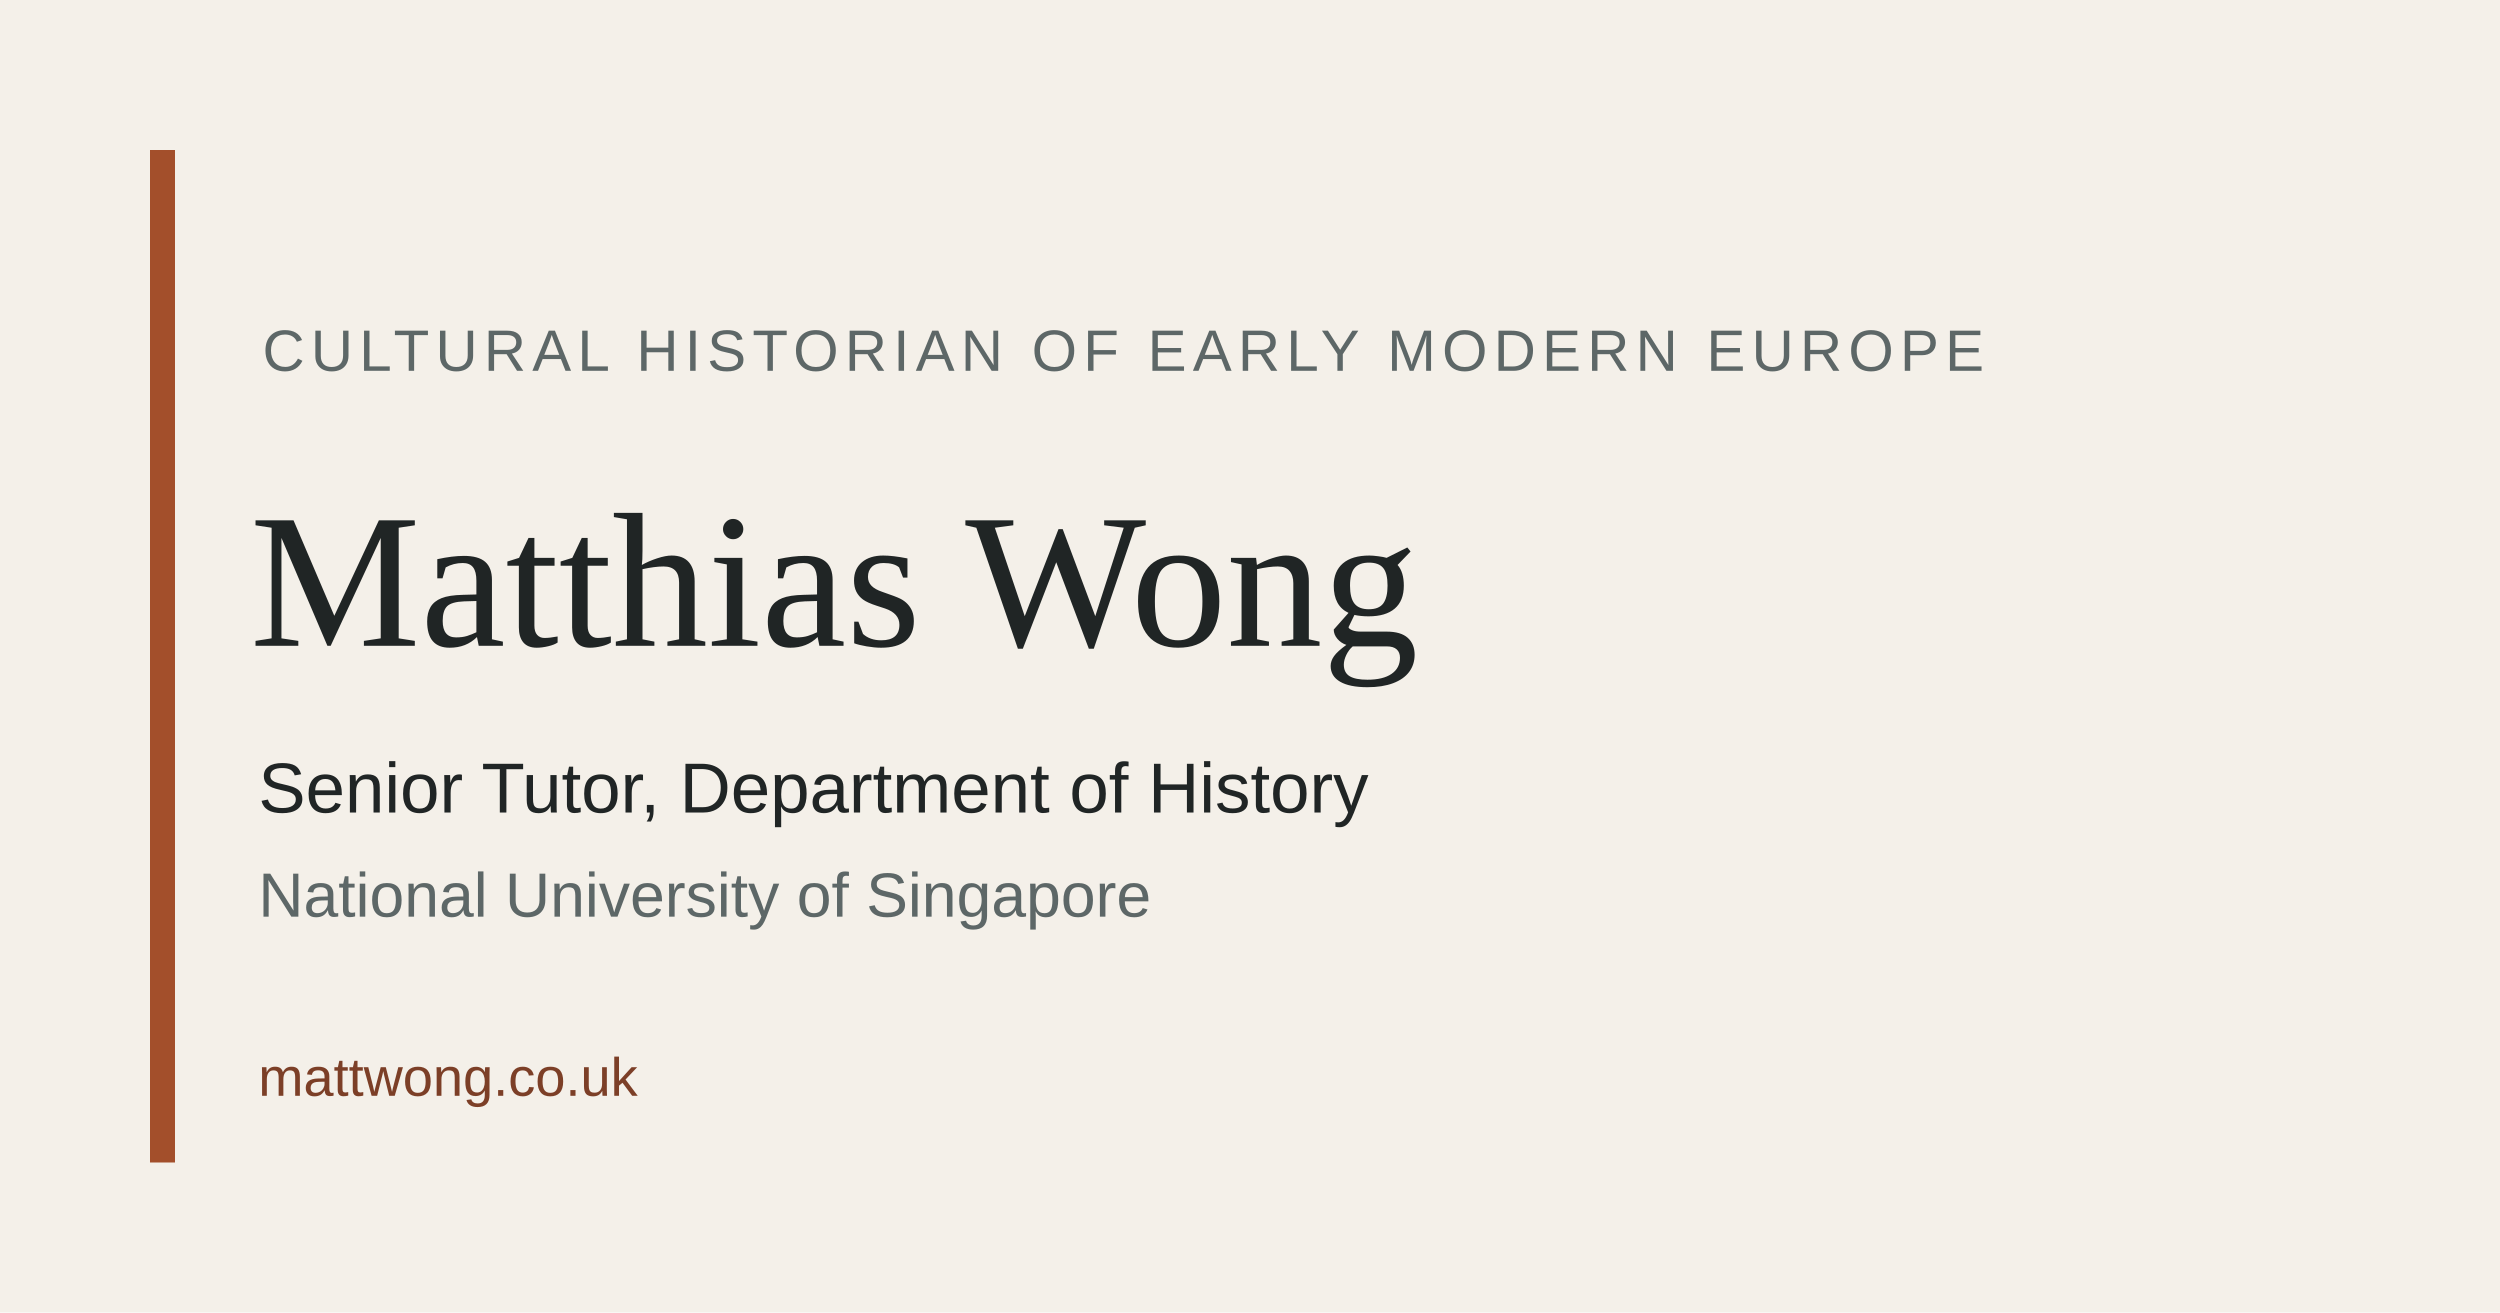
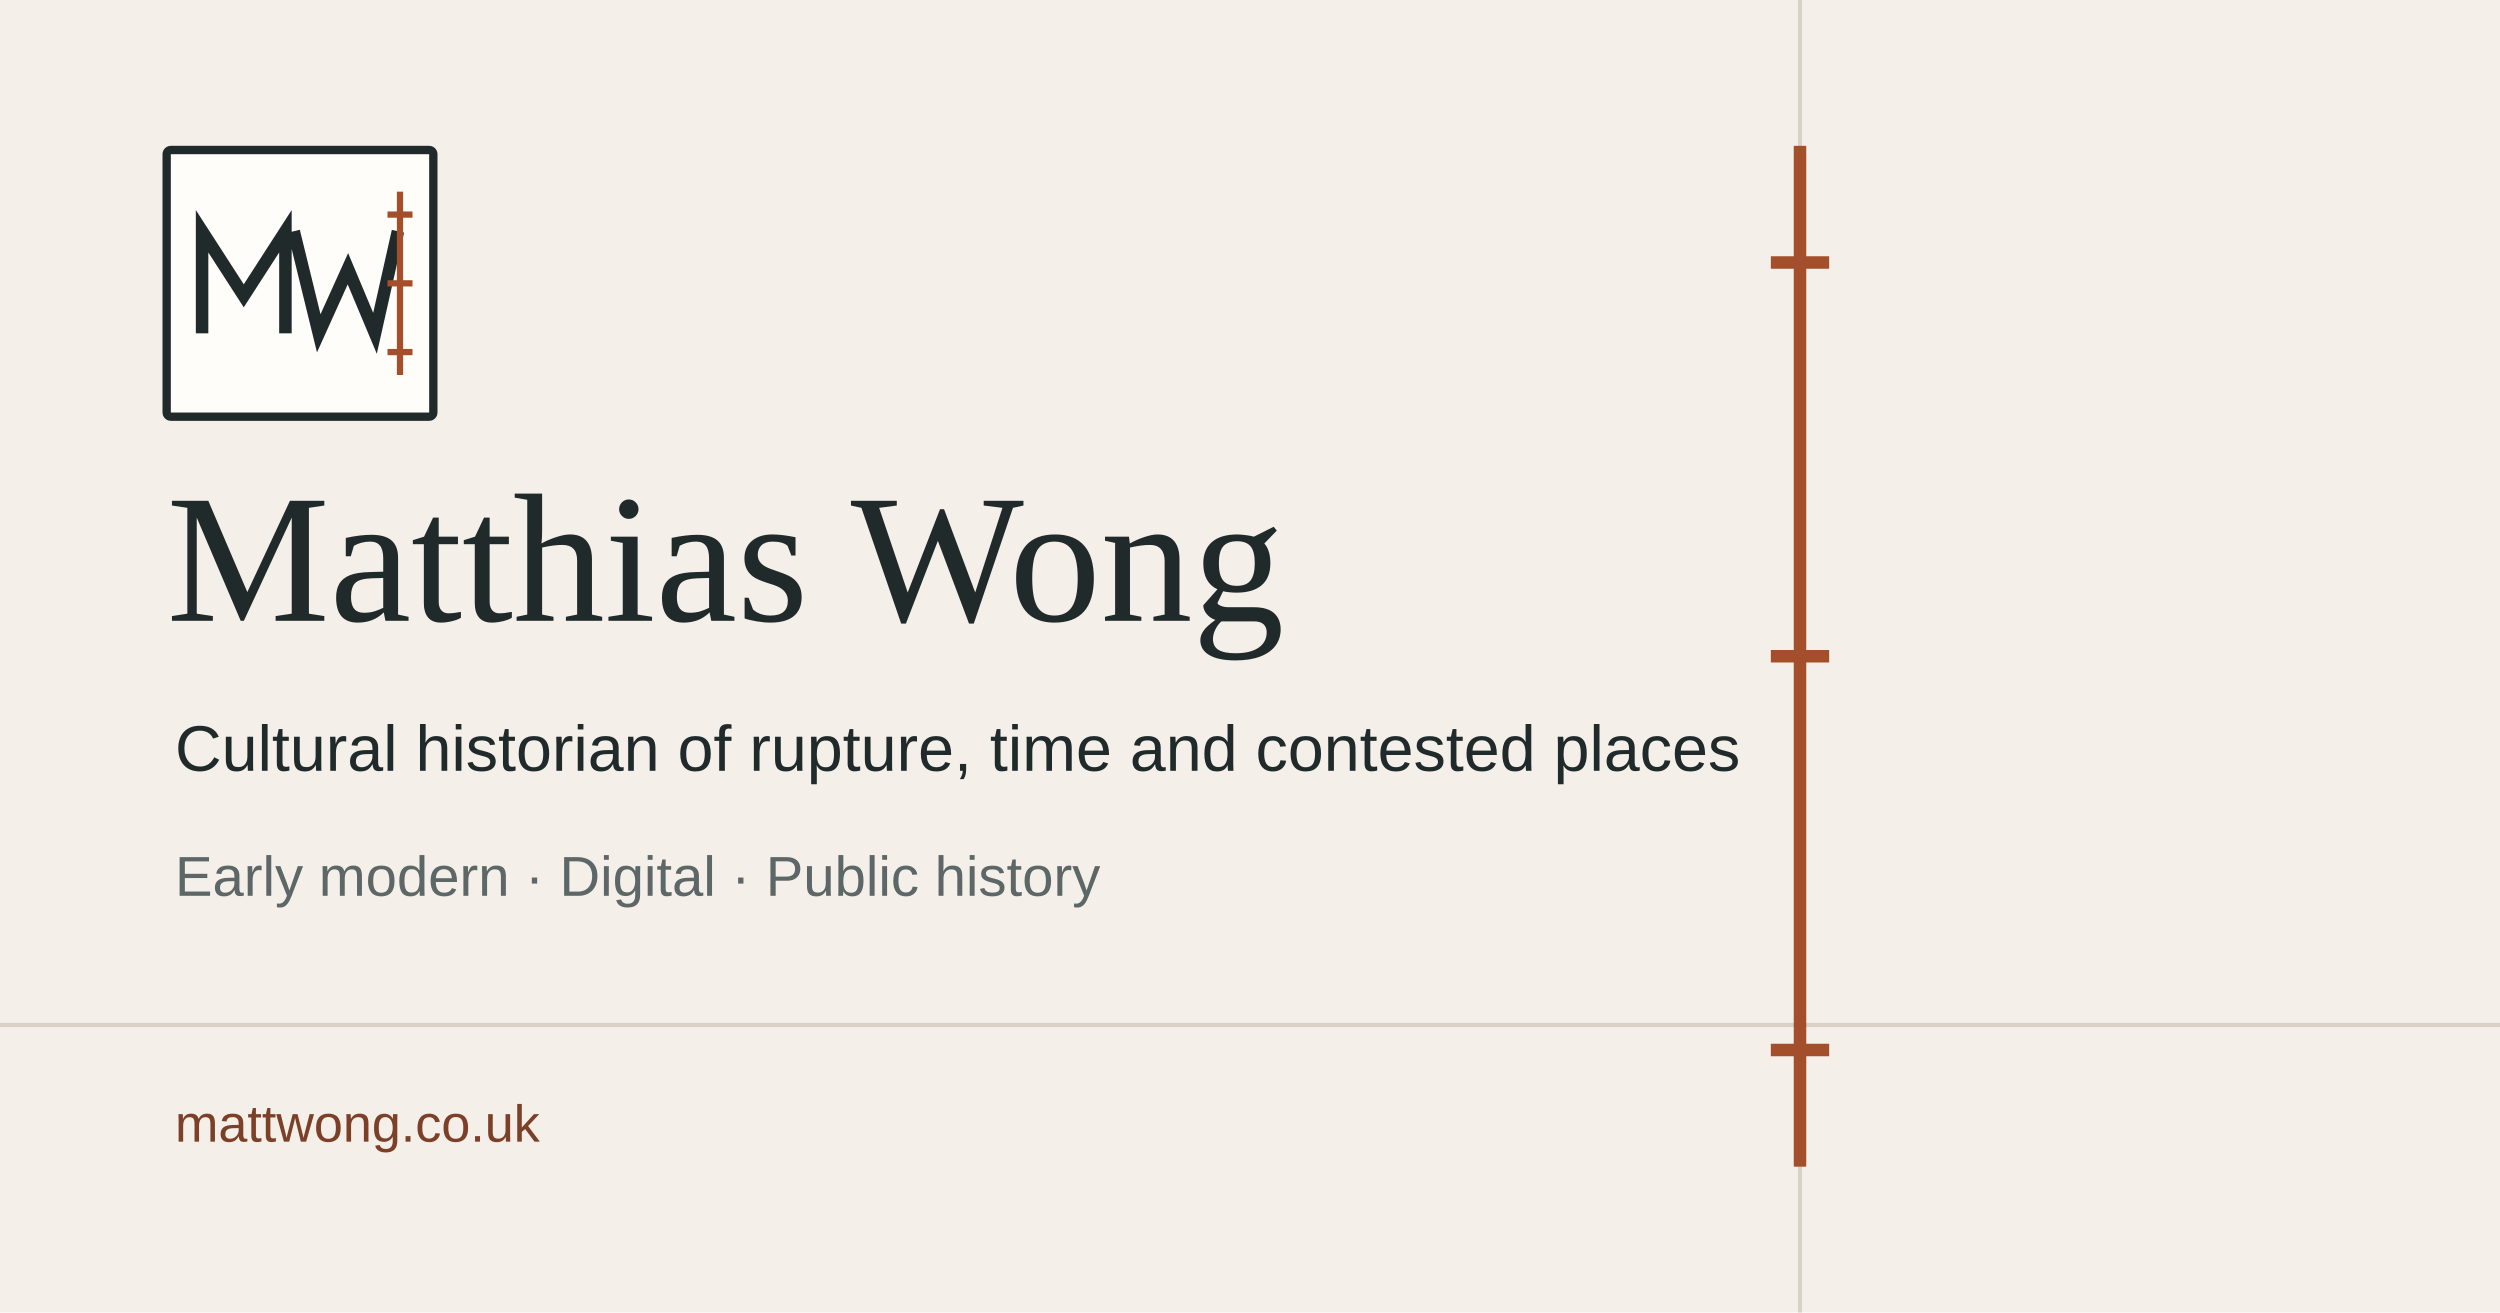
<svg xmlns="http://www.w3.org/2000/svg" width="1200" height="630" viewBox="0 0 1200 630" role="img" aria-labelledby="title description">
  <rect width="1200" height="630" fill="#f4f0e9" />
-   <rect x="72" y="72" width="12" height="486" fill="#a34f2b" />
-   <text x="126" y="178" fill="#5d6767" font-family="Arial, Helvetica, sans-serif" font-size="28" letter-spacing="3">CULTURAL HISTORIAN OF EARLY MODERN EUROPE</text>
-   <text x="120" y="310" fill="#202525" font-family="Georgia, 'Times New Roman', serif" font-size="92">Matthias Wong</text>
-   <text x="124" y="390" fill="#202525" font-family="Arial, Helvetica, sans-serif" font-size="34">Senior Tutor, Department of History</text>
-   <text x="124" y="440" fill="#5d6767" font-family="Arial, Helvetica, sans-serif" font-size="30">National University of Singapore</text>
-   <text x="124" y="526" fill="#7c3f27" font-family="Arial, Helvetica, sans-serif" font-size="26">mattwong.co.uk</text>
+   <path d="M0 492h1200M864 0v630" fill="none" stroke="#d9d2c7" stroke-width="2" />
+   <path d="M864 70v490M850 126h28M850 315h28M850 504h28" fill="none" stroke="#a34f2b" stroke-width="6" />
+   <rect x="80" y="72" width="128" height="128" rx="2" fill="#fffdf9" stroke="#202a2b" stroke-width="4" />
+   <path d="M97 160v-49l20 31 20-31v49m4-49 12 49 14-31 13 31 11-49" fill="none" stroke="#202a2b" stroke-width="6" />
+   <path d="M192 92v88m-6-77h12m-12 33h12m-12 33h12" fill="none" stroke="#a34f2b" stroke-width="3" />
+   <text x="80" y="298" fill="#202a2b" font-family="Georgia, 'Times New Roman', serif" font-size="88">Matthias Wong</text>
+   <text x="84" y="370" fill="#202a2b" font-family="Arial, Helvetica, sans-serif" font-size="31">Cultural historian of rupture, time and contested places</text>
+   <text x="84" y="430" fill="#5d6767" font-family="Arial, Helvetica, sans-serif" font-size="27">Early modern · Digital · Public history</text>
+   <text x="84" y="548" fill="#7c3f27" font-family="Arial, Helvetica, sans-serif" font-size="25">mattwong.co.uk</text>
</svg>
